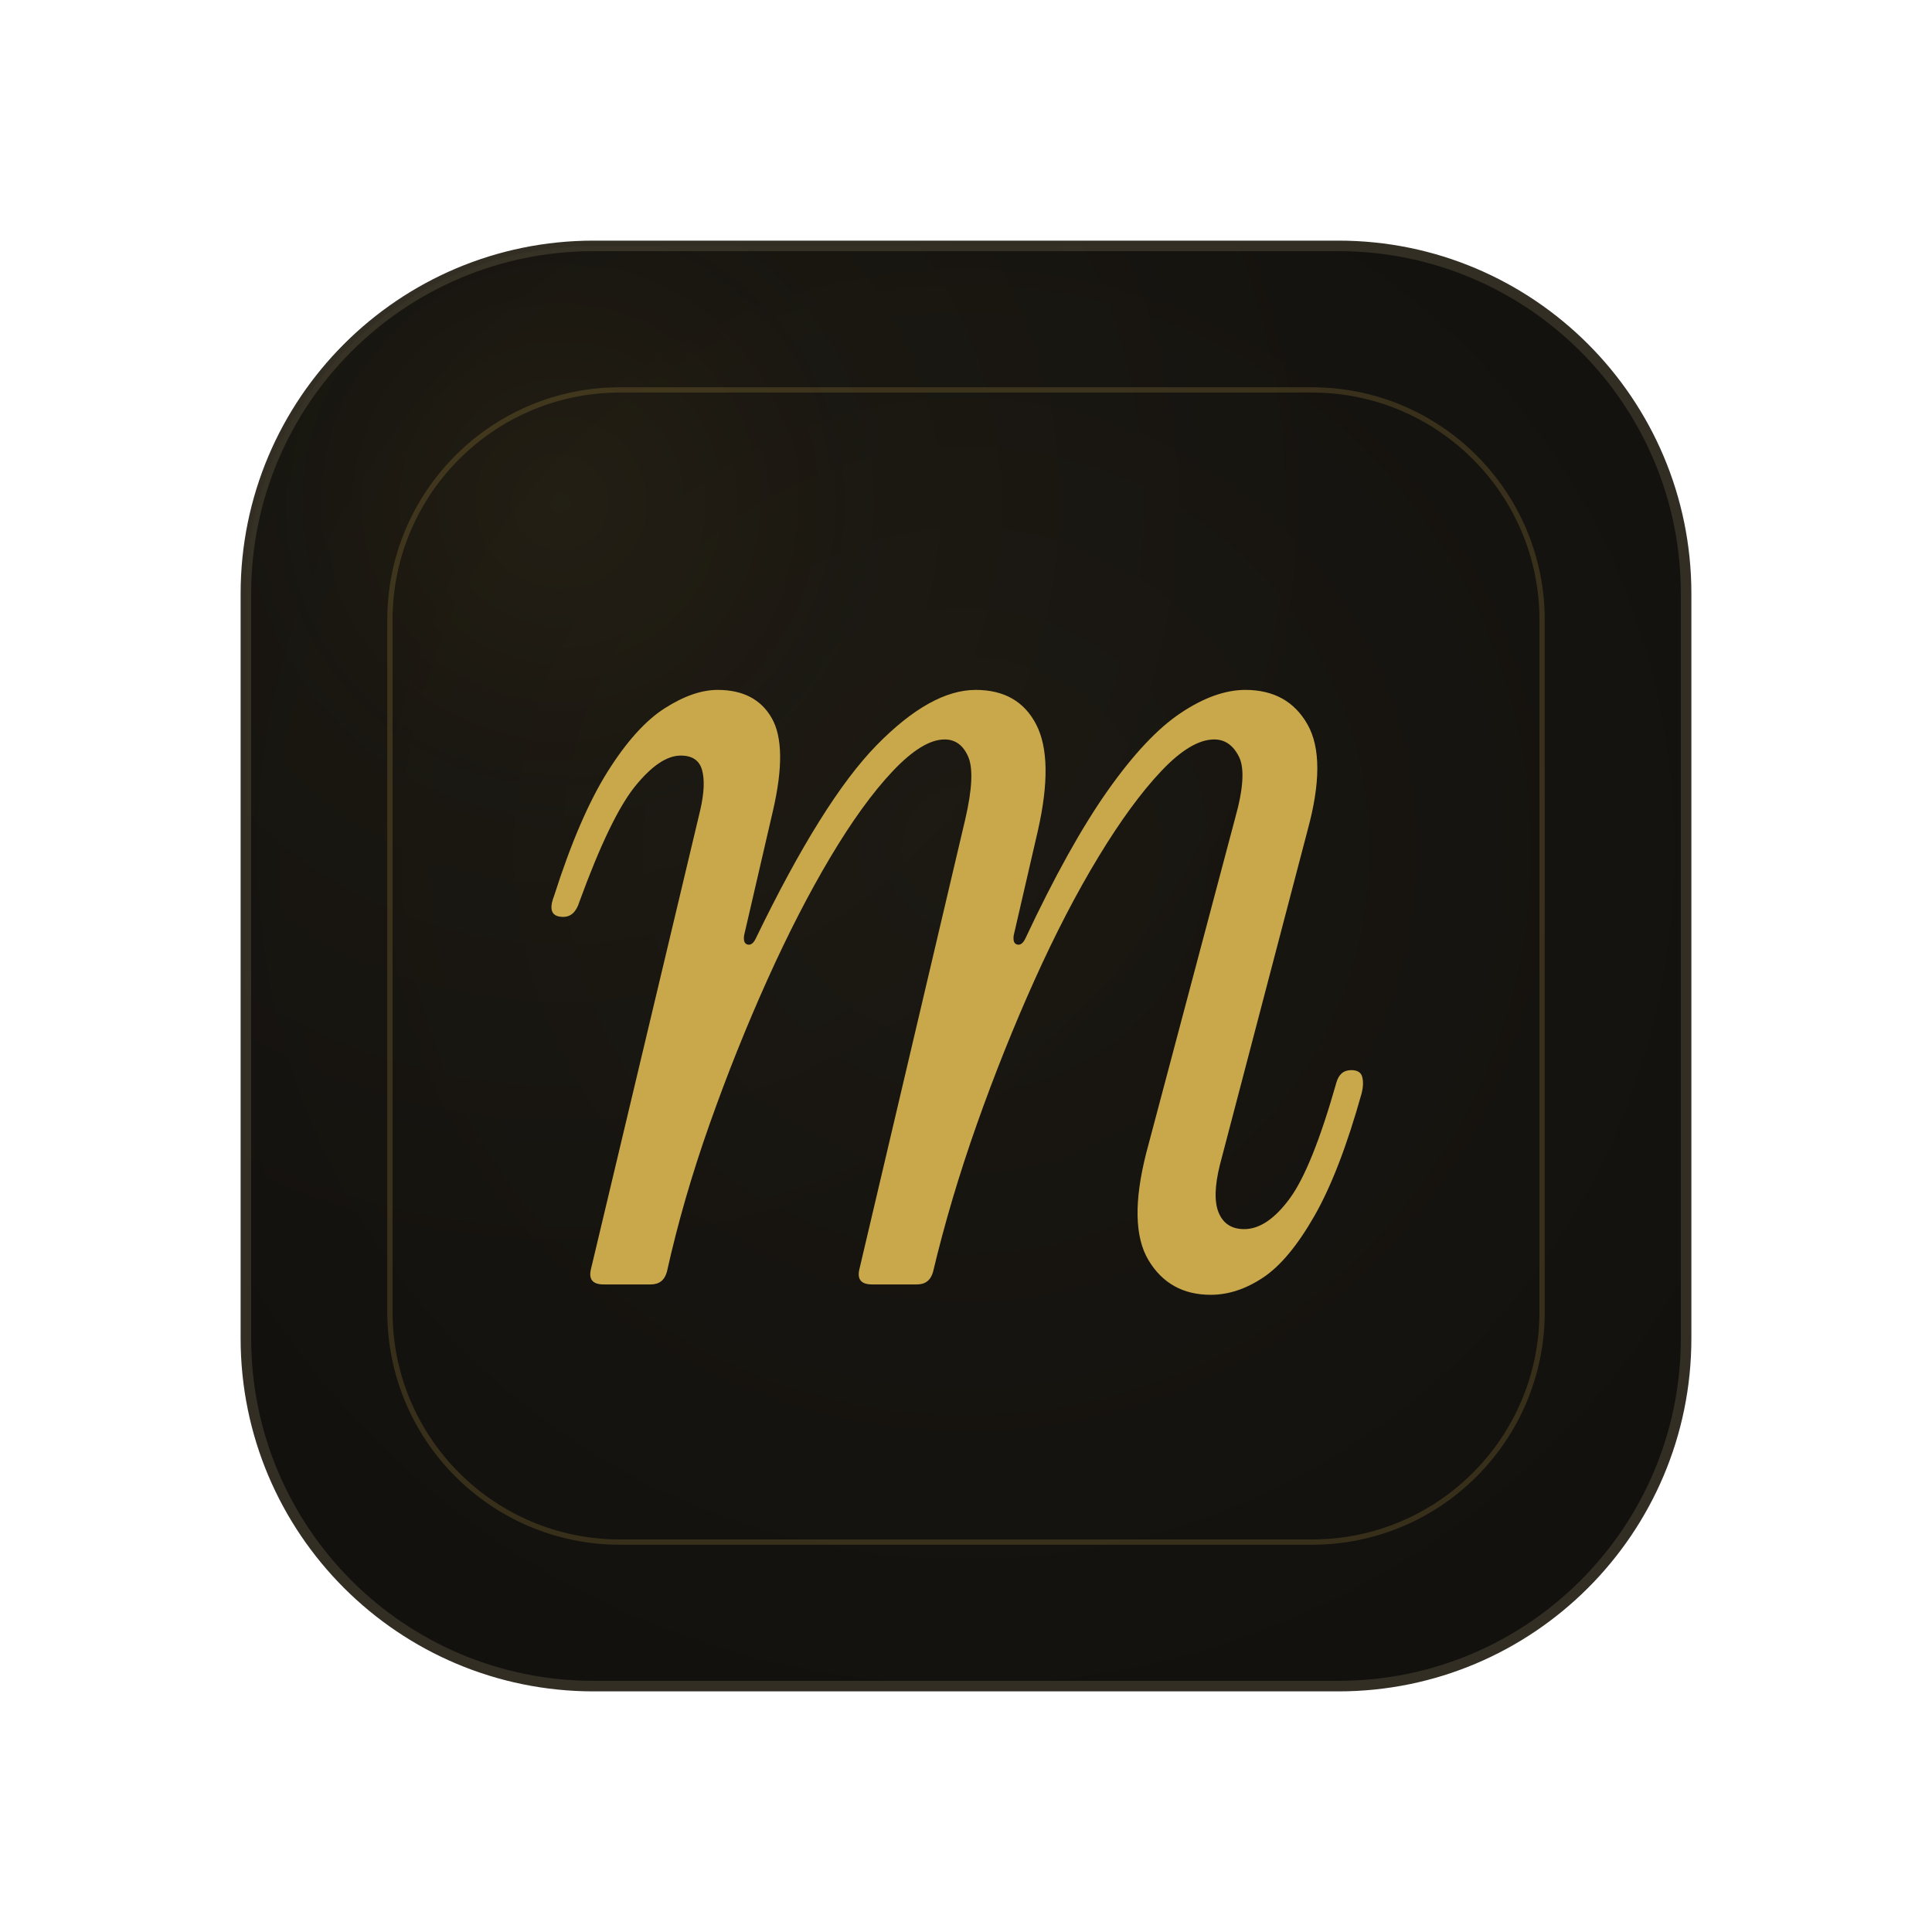
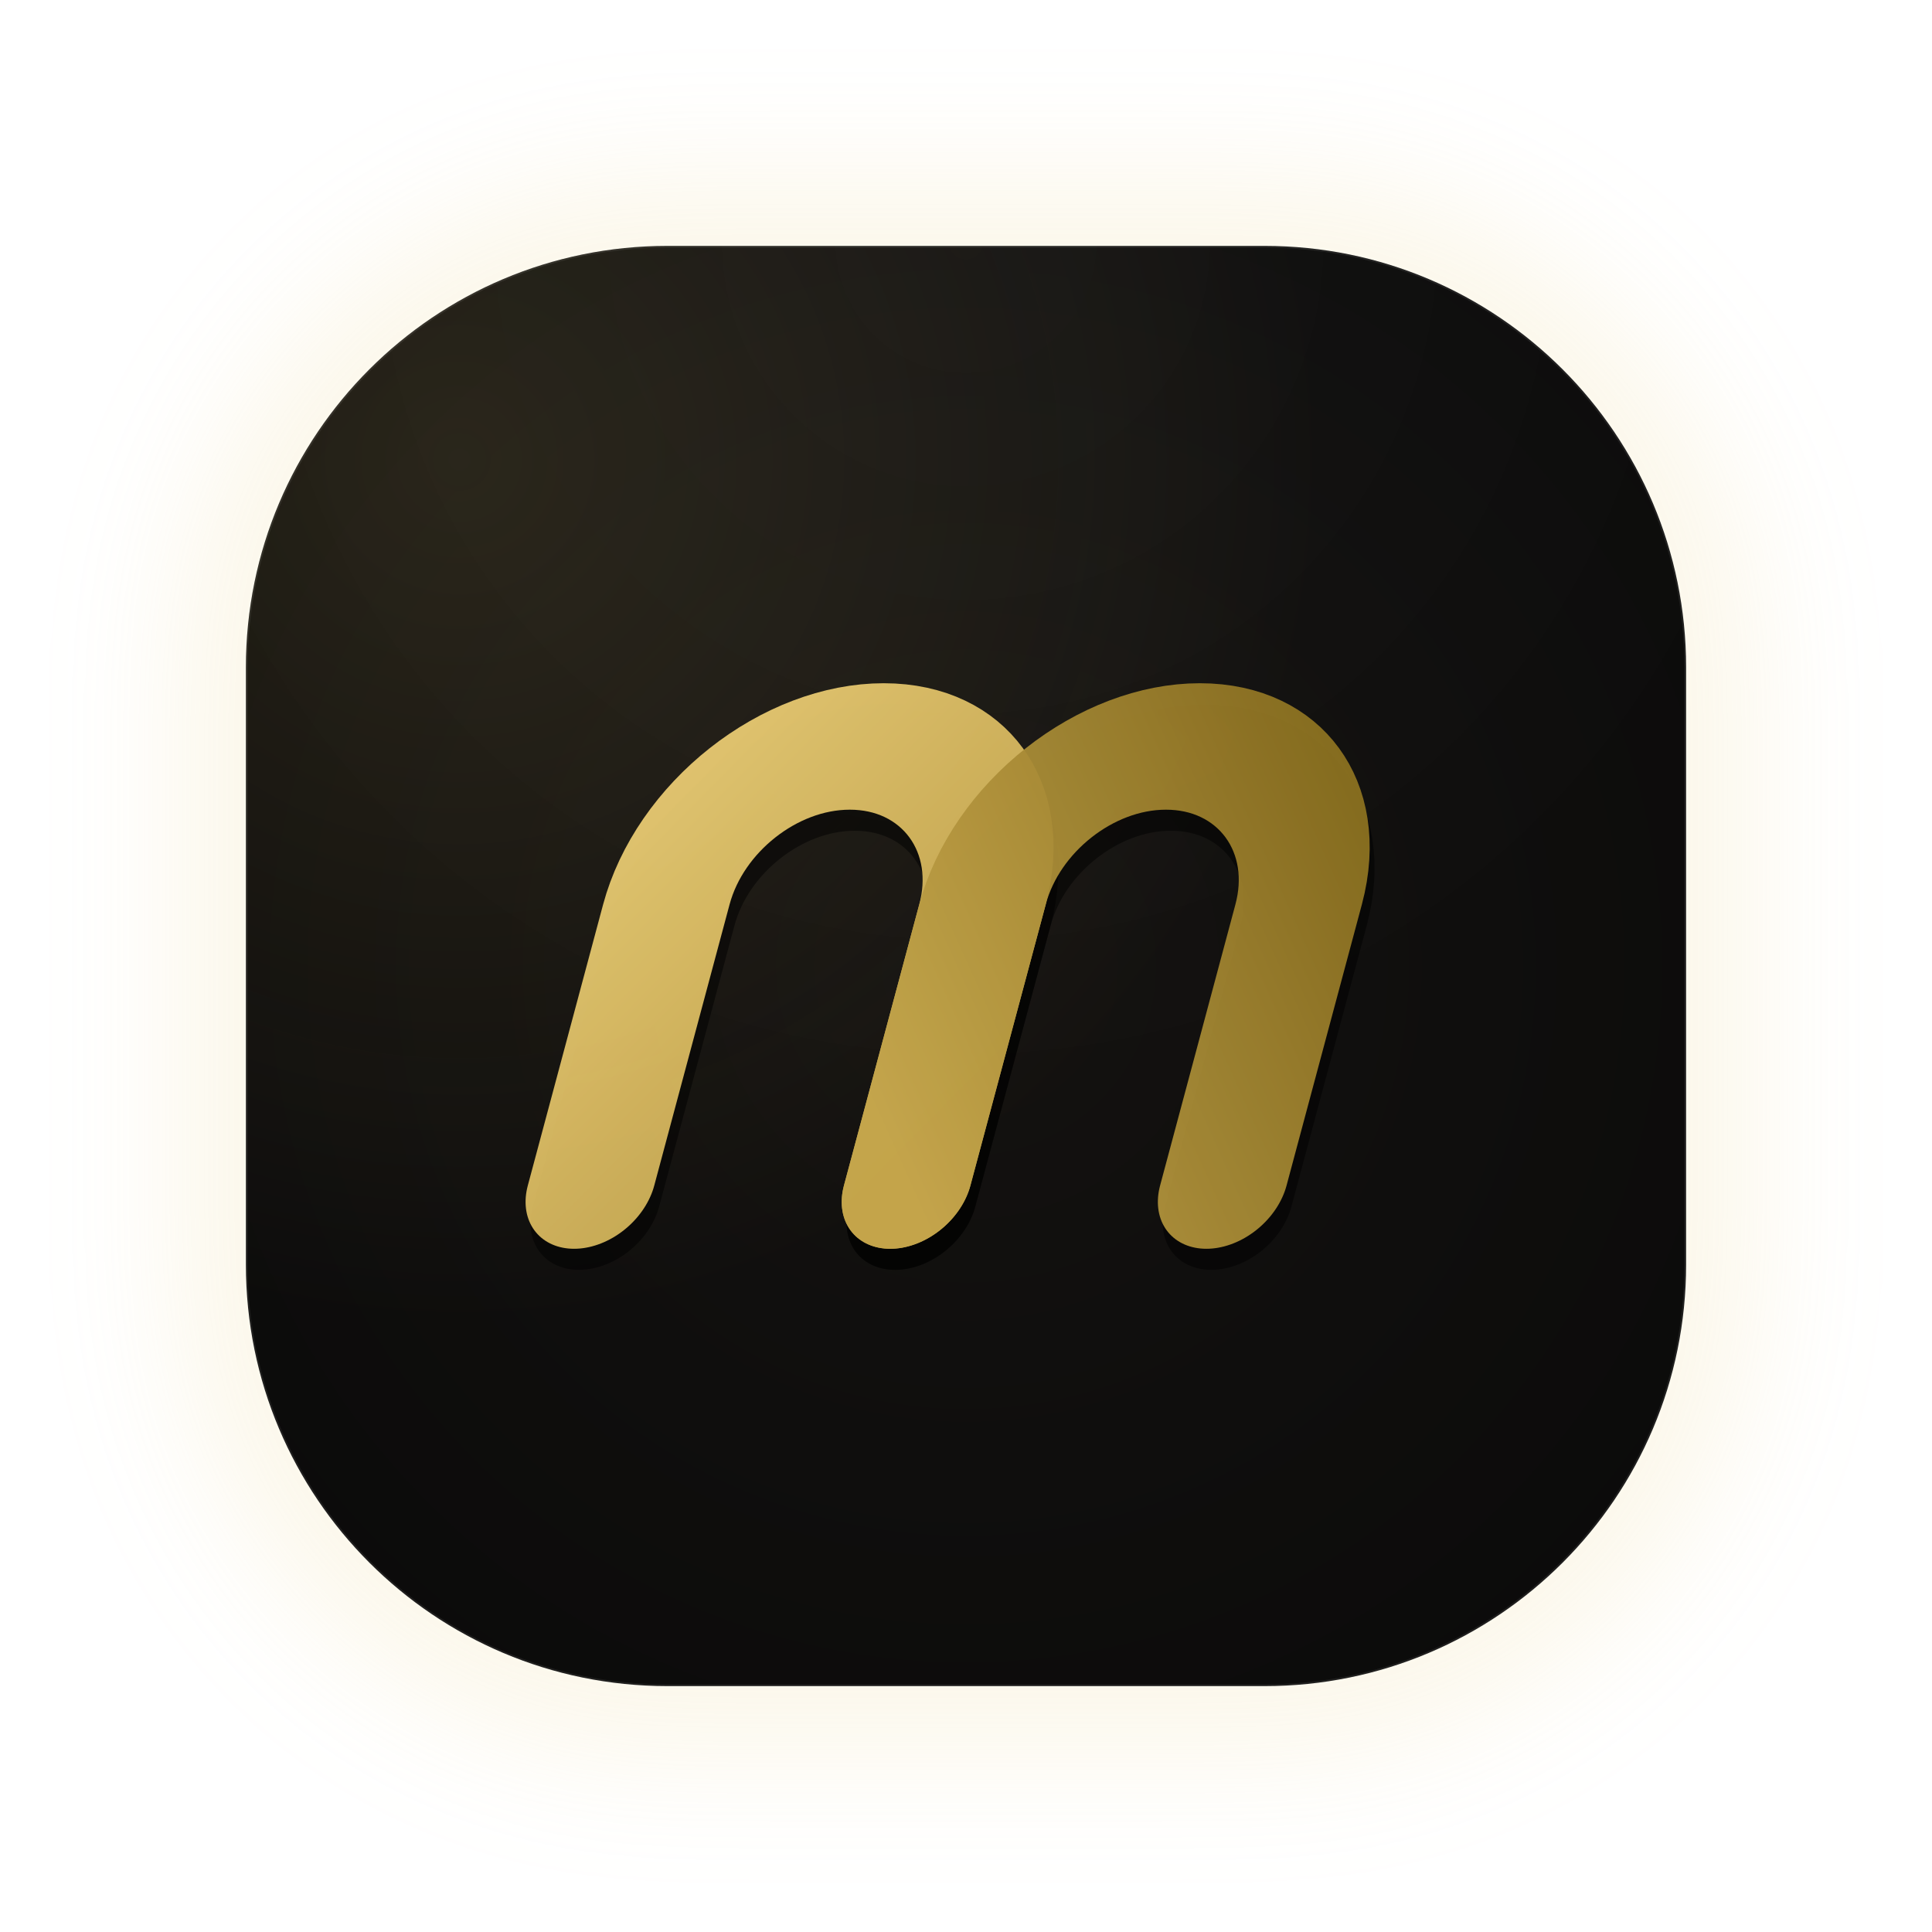
- <svg xmlns="http://www.w3.org/2000/svg" width="1100" height="1100" viewBox="0 0 1100 1100" role="img" aria-labelledby="title desc">
+ <svg xmlns="http://www.w3.org/2000/svg" viewBox="0 0 1100 1100" width="1100" height="1100" role="img" aria-labelledby="meld-title meld-desc">
  <defs>
-     <radialGradient id="icon-bg" cx="50%" cy="42%" r="62%">
-       <stop offset="0%" stop-color="#1A1712" />
-       <stop offset="72%" stop-color="#15130F" />
-       <stop offset="100%" stop-color="#12110E" />
+     <radialGradient id="meld-bg" cx="50%" cy="50%" r="70%">
+       <stop offset="0%" stop-color="#141210" />
+       <stop offset="100%" stop-color="#0A0A0A" />
    </radialGradient>
-     <radialGradient id="sheen" cx="22%" cy="18%" r="55%">
-       <stop offset="0%" stop-color="#C9A84C" stop-opacity="0.07" />
-       <stop offset="40%" stop-color="#C9A84C" stop-opacity="0.02" />
-       <stop offset="100%" stop-color="#C9A84C" stop-opacity="0" />
+     <radialGradient id="meld-sheen" cx="15%" cy="15%" r="60%">
+       <stop offset="0%" stop-color="#E8CA72" stop-opacity="0.12" />
+       <stop offset="100%" stop-color="#E8CA72" stop-opacity="0" />
    </radialGradient>
+     <radialGradient id="meld-glass" cx="50%" cy="0%" r="60%">
+       <stop offset="0%" stop-color="#ffffff" stop-opacity="0.03" />
+       <stop offset="100%" stop-color="#ffffff" stop-opacity="0" />
+     </radialGradient>
+     <linearGradient id="meld-gold" x1="0%" y1="0%" x2="100%" y2="100%">
+       <stop offset="0%" stop-color="#E8CA72" />
+       <stop offset="100%" stop-color="#C4A54B" />
+     </linearGradient>
+     <linearGradient id="meld-gold-dark" x1="0%" y1="100%" x2="100%" y2="0%">
+       <stop offset="0%" stop-color="#C4A54B" />
+       <stop offset="100%" stop-color="#8B7020" />
+     </linearGradient>
+     <linearGradient id="meld-core-glow" x1="0%" y1="0%" x2="0%" y2="100%">
+       <stop offset="0%" stop-color="#ffffff" stop-opacity="0.9" />
+       <stop offset="35%" stop-color="#E8CA72" stop-opacity="0.6" />
+       <stop offset="100%" stop-color="#C4A54B" stop-opacity="0" />
+     </linearGradient>
+     <filter id="meld-glow-filter" x="-20%" y="-20%" width="140%" height="140%">
+       <feGaussianBlur stdDeviation="36" result="blur" />
+     </filter>
  </defs>
-   <rect x="140" y="140" width="820" height="820" rx="198" fill="url(#icon-bg)" stroke="#322E24" stroke-width="6" />
-   <rect x="140" y="140" width="820" height="820" rx="198" fill="url(#sheen)" />
-   <rect x="222" y="222" width="656" height="656" rx="131" fill="none" stroke="#C9A84C" stroke-opacity="0.20" stroke-width="3" />
-   <g transform="translate(301.65, 731.30) scale(1.312)">
-     <path d="M295.50 4.50L295.50 4.50Q277.50 4.50 268.50-10.50Q259.50-25.50 267.50-57L267.50-57L306-202Q311.50-221.50 307.75-229Q304-236.50 297-236.50L297-236.50Q287-236.50 274-222.75Q261-209 246.75-185.50Q232.50-162 219-132Q205.50-102 194-69.50Q182.50-37 175-5.50L175-5.50Q173.50 0 168 0L168 0L148.50 0Q141.50 0 143-6.50L143-6.50L189-202Q193.50-221.50 190.25-229Q187-236.50 180-236.50L180-236.50Q170.50-236.50 157.50-222.75Q144.50-209 130.50-185.50Q116.50-162 103-132Q89.50-102 78-69.50Q66.50-37 59.50-5.50L59.50-5.50Q58 0 52.50 0L52.50 0L32 0Q25 0 26.50-6.50L26.50-6.50L74-206Q76.50-217 74.75-223.25Q73-229.50 65.50-229.50L65.50-229.50Q56.50-229.50 45.75-216.25Q35-203 21.50-166L21.50-166Q19.50-159.50 14.50-159.50L14.50-159.50Q7-159.50 10.50-168.50L10.50-168.50Q21.50-203 33.75-222.50Q46-242 58.50-250Q71-258 81.50-258L81.50-258Q98-258 105-245.75Q112-233.50 105.50-205.50L105.50-205.50L93-151.50Q92.50-148 94.50-147.50Q96.50-147 98-150L98-150Q127-210 150.50-234Q174-258 193.50-258L193.50-258Q212-258 219.75-243Q227.50-228 220.50-197L220.50-197L210-151.50Q209.50-148 211.50-147.50Q213.50-147 215-150L215-150Q234-190.50 250.75-214.25Q267.50-238 282.50-248Q297.50-258 310.50-258L310.50-258Q329-258 337.50-243Q346-228 337.50-197L337.50-197L299.50-52Q296-38 299-31Q302-24 310-24L310-24Q320-24 329.75-37.25Q339.50-50.50 350-87.50L350-87.50Q351.50-93 356.50-93L356.50-93Q360.50-93 361.25-90Q362-87 361-83L361-83Q351.50-49 340.50-29.75Q329.50-10.50 318.25-3Q307 4.50 295.50 4.50Z" fill="#C9A84C" />
+   <rect x="100" y="100" width="900" height="900" rx="280" fill="#E8CA72" opacity="0.15" filter="url(#meld-glow-filter)" />
+   <rect x="140" y="140" width="820" height="820" rx="240" fill="url(#meld-bg)" />
+   <rect x="140" y="140" width="820" height="820" rx="240" fill="url(#meld-sheen)" />
+   <rect x="140" y="140" width="820" height="820" rx="240" fill="url(#meld-glass)" />
+   <rect x="140" y="140" width="820" height="820" rx="240" fill="none" stroke="rgba(255,255,255,0.08)" stroke-width="2" />
+   <g id="meld-mark" transform="translate(550, 550) skewX(-15) translate(-550, -550)">
+     <g fill="none" stroke="rgba(0,0,0,0.5)" stroke-width="72" stroke-linecap="round" transform="translate(6, 12)">
+       <path d="M 370,675 L 370,515 A 90 90 0 0 1 550 515 L 550,675" />
+       <path d="M 730,675 L 730,515 A 90 90 0 0 0 550 515 L 550,675" />
+     </g>
+     <path d="M 370,675 L 370,515 A 90 90 0 0 1 550 515 L 550,675" fill="none" stroke="url(#meld-gold)" stroke-width="72" stroke-linecap="round" opacity="0.95" />
+     <path d="M 730,675 L 730,515 A 90 90 0 0 0 550 515 L 550,675" fill="none" stroke="url(#meld-gold-dark)" stroke-width="72" stroke-linecap="round" opacity="0.95" />
+     <path d="M 550,515 L 550,675" fill="none" stroke="url(#meld-core-glow)" stroke-width="72" stroke-linecap="round" />
  </g>
</svg>
